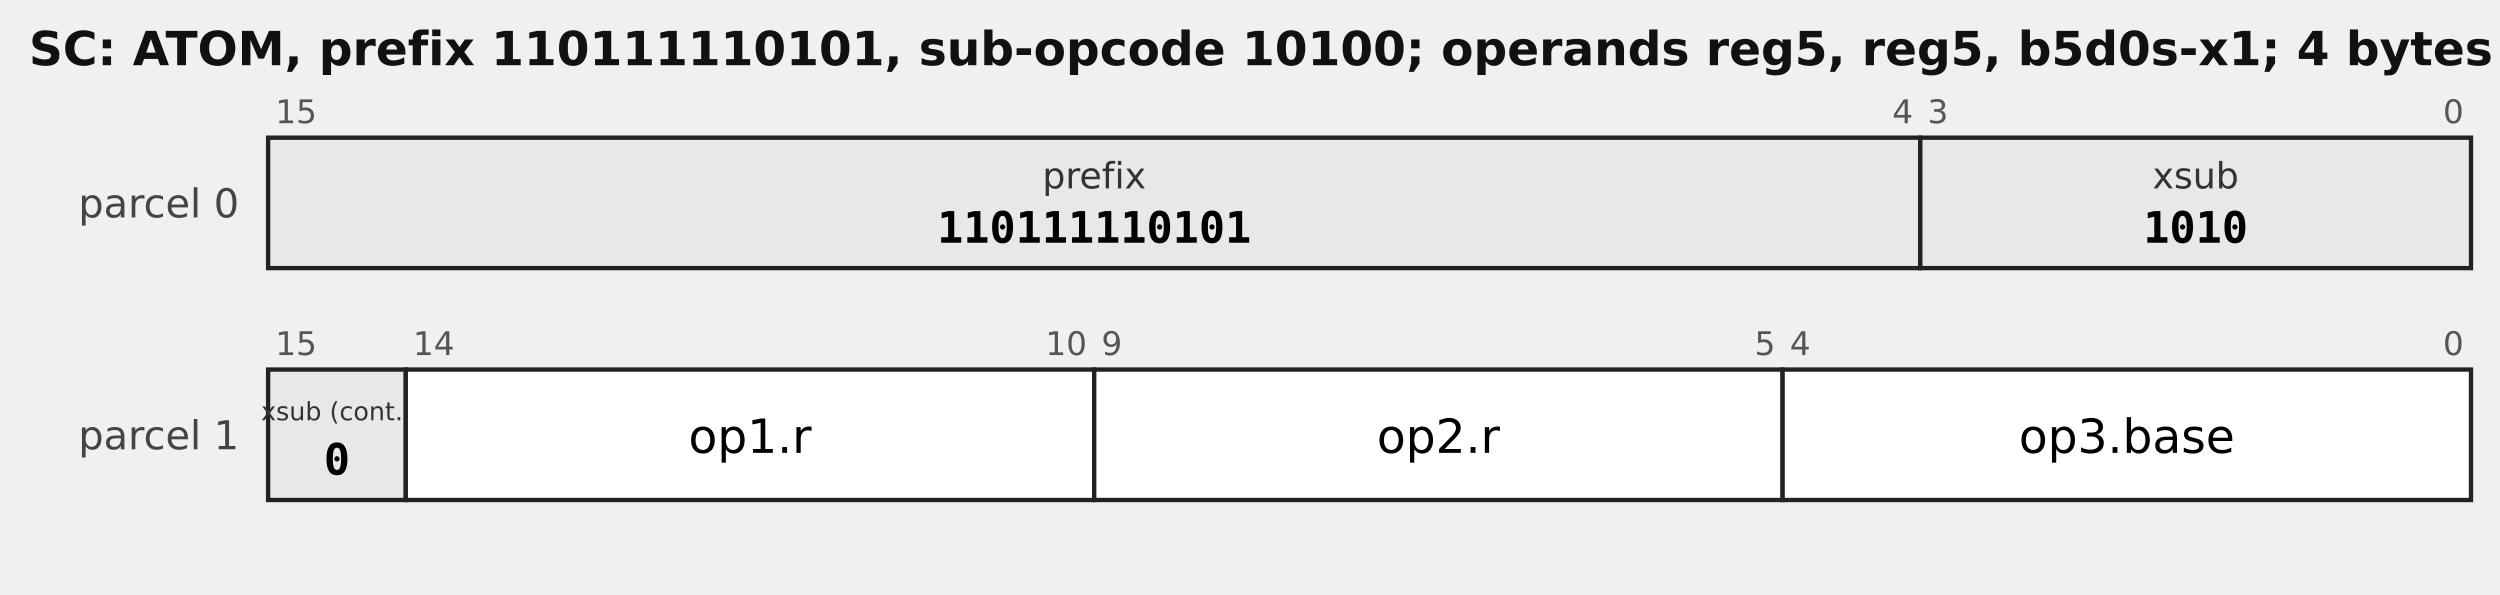
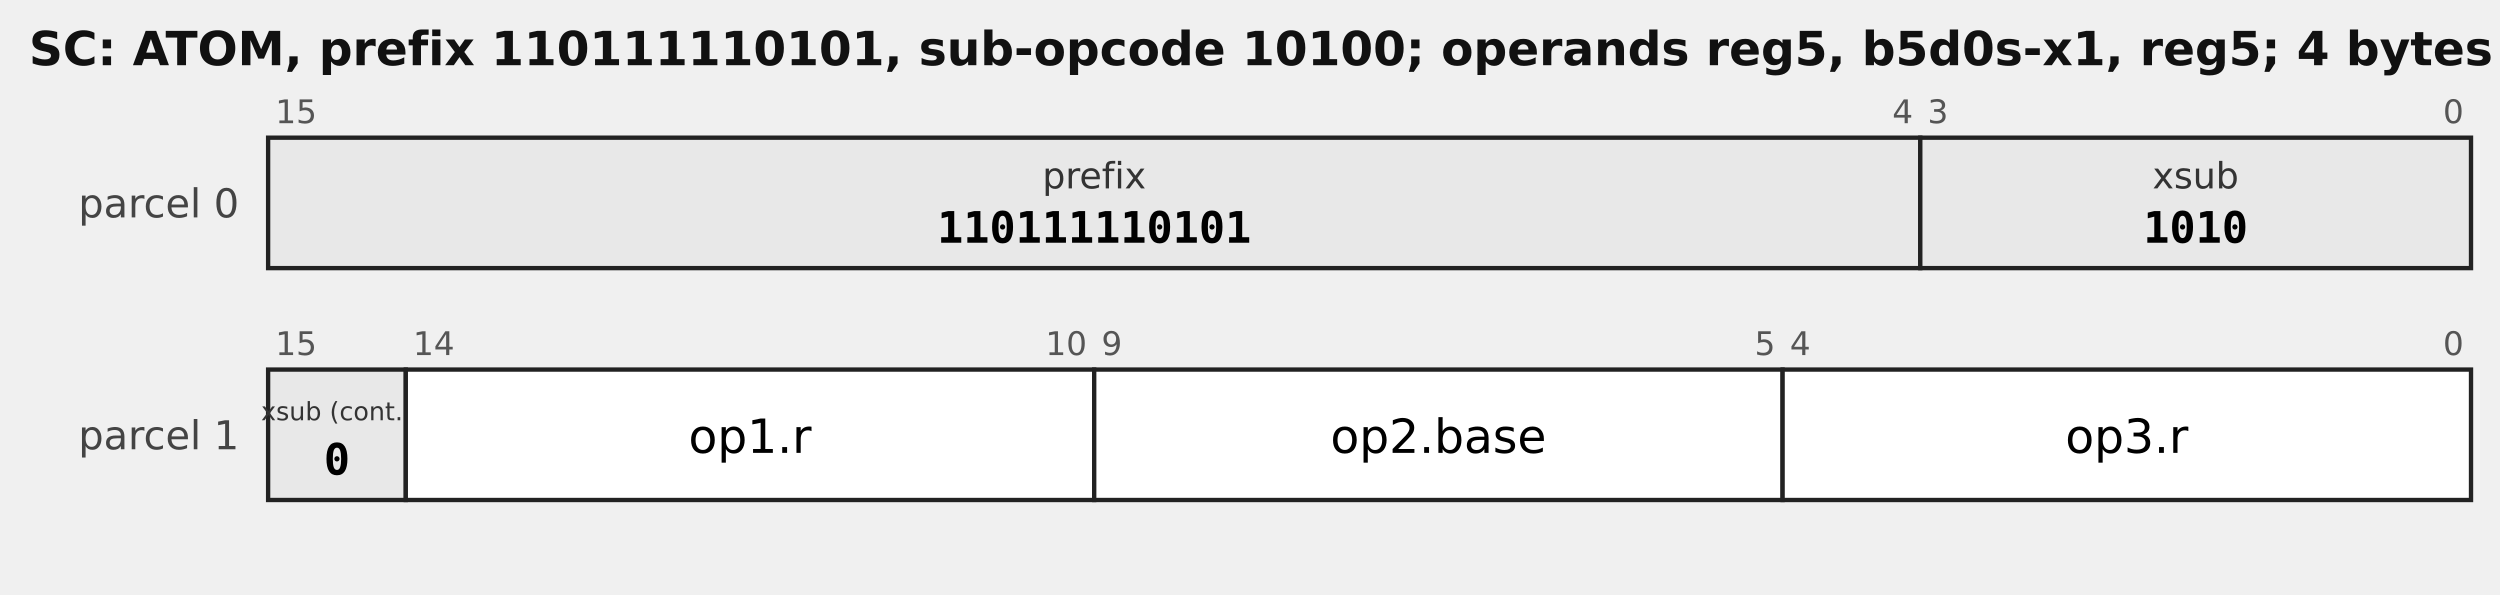
<svg xmlns="http://www.w3.org/2000/svg" width="690" height="164" viewBox="0 0 690 164" font-family="DejaVu Sans, sans-serif">
-   <text x="8" y="18" font-size="13" font-weight="bold" fill="#111">SC: ATOM, prefix 110111110101, sub-opcode 10100; operands reg5, reg5, b5d0s-x1; 4 bytes</text>
+   <text x="8" y="18" font-size="13" font-weight="bold" fill="#111">SC: ATOM, prefix 110111110101, sub-opcode 10100; operands reg5, b5d0s-x1, reg5; 4 bytes</text>
  <text x="66" y="60" font-size="11" text-anchor="end" fill="#444">parcel 0</text>
  <rect x="74" y="38" width="456" height="36" fill="#e8e8e8" stroke="#222" stroke-width="1.2" />
  <text x="76" y="34" font-size="9" fill="#555" text-anchor="start">15</text>
  <text x="528" y="34" font-size="9" fill="#555" text-anchor="end">4</text>
  <text x="302.0" y="52" font-size="10.0" text-anchor="middle" font-family="DejaVu Sans, sans-serif" fill="#333">prefix</text>
  <text x="302.0" y="67" font-size="12.0" text-anchor="middle" font-family="DejaVu Sans Mono, monospace" font-weight="bold">110111110101</text>
  <rect x="530" y="38" width="152" height="36" fill="#e8e8e8" stroke="#222" stroke-width="1.2" />
  <text x="532" y="34" font-size="9" fill="#555" text-anchor="start">3</text>
  <text x="680" y="34" font-size="9" fill="#555" text-anchor="end">0</text>
  <text x="606.0" y="52" font-size="10.0" text-anchor="middle" font-family="DejaVu Sans, sans-serif" fill="#333">xsub</text>
  <text x="606.0" y="67" font-size="12.0" text-anchor="middle" font-family="DejaVu Sans Mono, monospace" font-weight="bold">1010</text>
  <text x="66" y="124" font-size="11" text-anchor="end" fill="#444">parcel 1</text>
  <rect x="74" y="102" width="38" height="36" fill="#e8e8e8" stroke="#222" stroke-width="1.2" />
  <text x="76" y="98" font-size="9" fill="#555" text-anchor="start">15</text>
  <text x="93.0" y="116" font-size="7.0" text-anchor="middle" font-family="DejaVu Sans, sans-serif" fill="#333">xsub (cont.)</text>
  <text x="93.0" y="131" font-size="12.0" text-anchor="middle" font-family="DejaVu Sans Mono, monospace" font-weight="bold">0</text>
  <rect x="112" y="102" width="190" height="36" fill="#ffffff" stroke="#222" stroke-width="1.2" />
  <text x="114" y="98" font-size="9" fill="#555" text-anchor="start">14</text>
  <text x="300" y="98" font-size="9" fill="#555" text-anchor="end">10</text>
  <text x="207.0" y="125" font-size="13.0" text-anchor="middle" font-family="DejaVu Sans, sans-serif">op1.r</text>
  <rect x="302" y="102" width="190" height="36" fill="#ffffff" stroke="#222" stroke-width="1.2" />
  <text x="304" y="98" font-size="9" fill="#555" text-anchor="start">9</text>
  <text x="490" y="98" font-size="9" fill="#555" text-anchor="end">5</text>
-   <text x="397.0" y="125" font-size="13.0" text-anchor="middle" font-family="DejaVu Sans, sans-serif">op2.r</text>
+   <text x="397.0" y="125" font-size="13.0" text-anchor="middle" font-family="DejaVu Sans, sans-serif">op2.base</text>
  <rect x="492" y="102" width="190" height="36" fill="#ffffff" stroke="#222" stroke-width="1.2" />
  <text x="494" y="98" font-size="9" fill="#555" text-anchor="start">4</text>
  <text x="680" y="98" font-size="9" fill="#555" text-anchor="end">0</text>
-   <text x="587.0" y="125" font-size="13.0" text-anchor="middle" font-family="DejaVu Sans, sans-serif">op3.base</text>
+   <text x="587.0" y="125" font-size="13.0" text-anchor="middle" font-family="DejaVu Sans, sans-serif">op3.r</text>
</svg>
